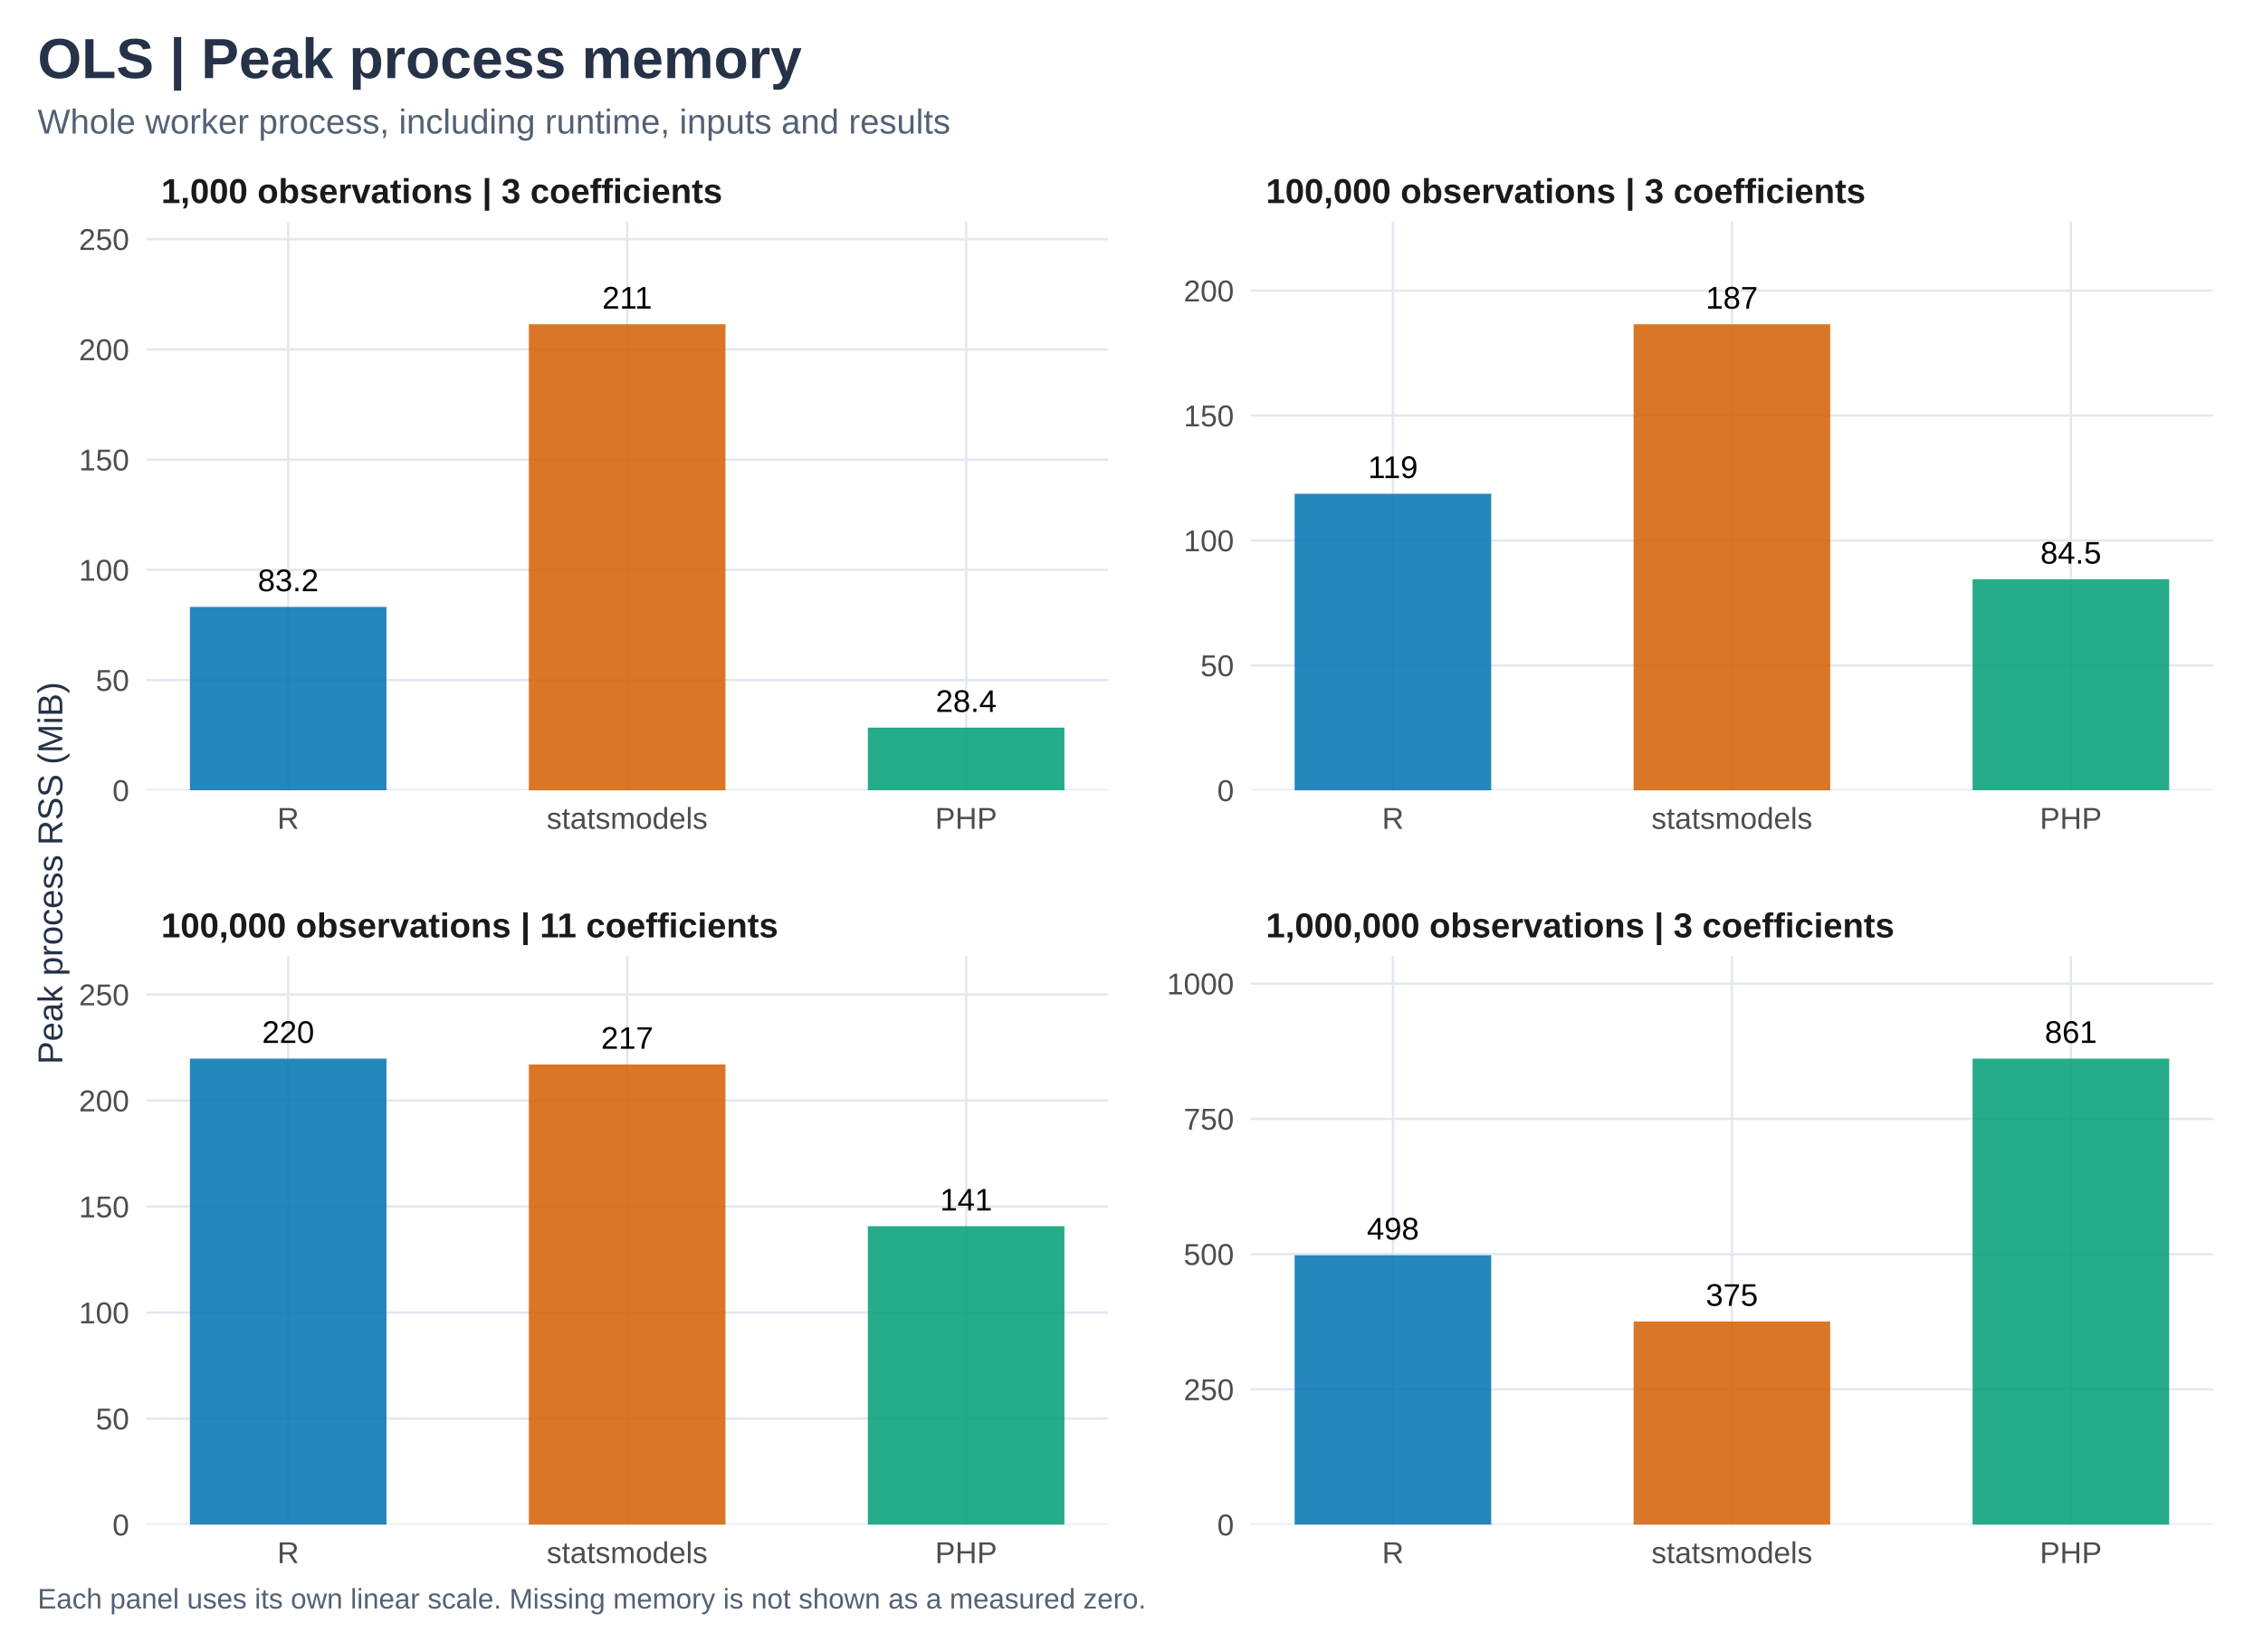
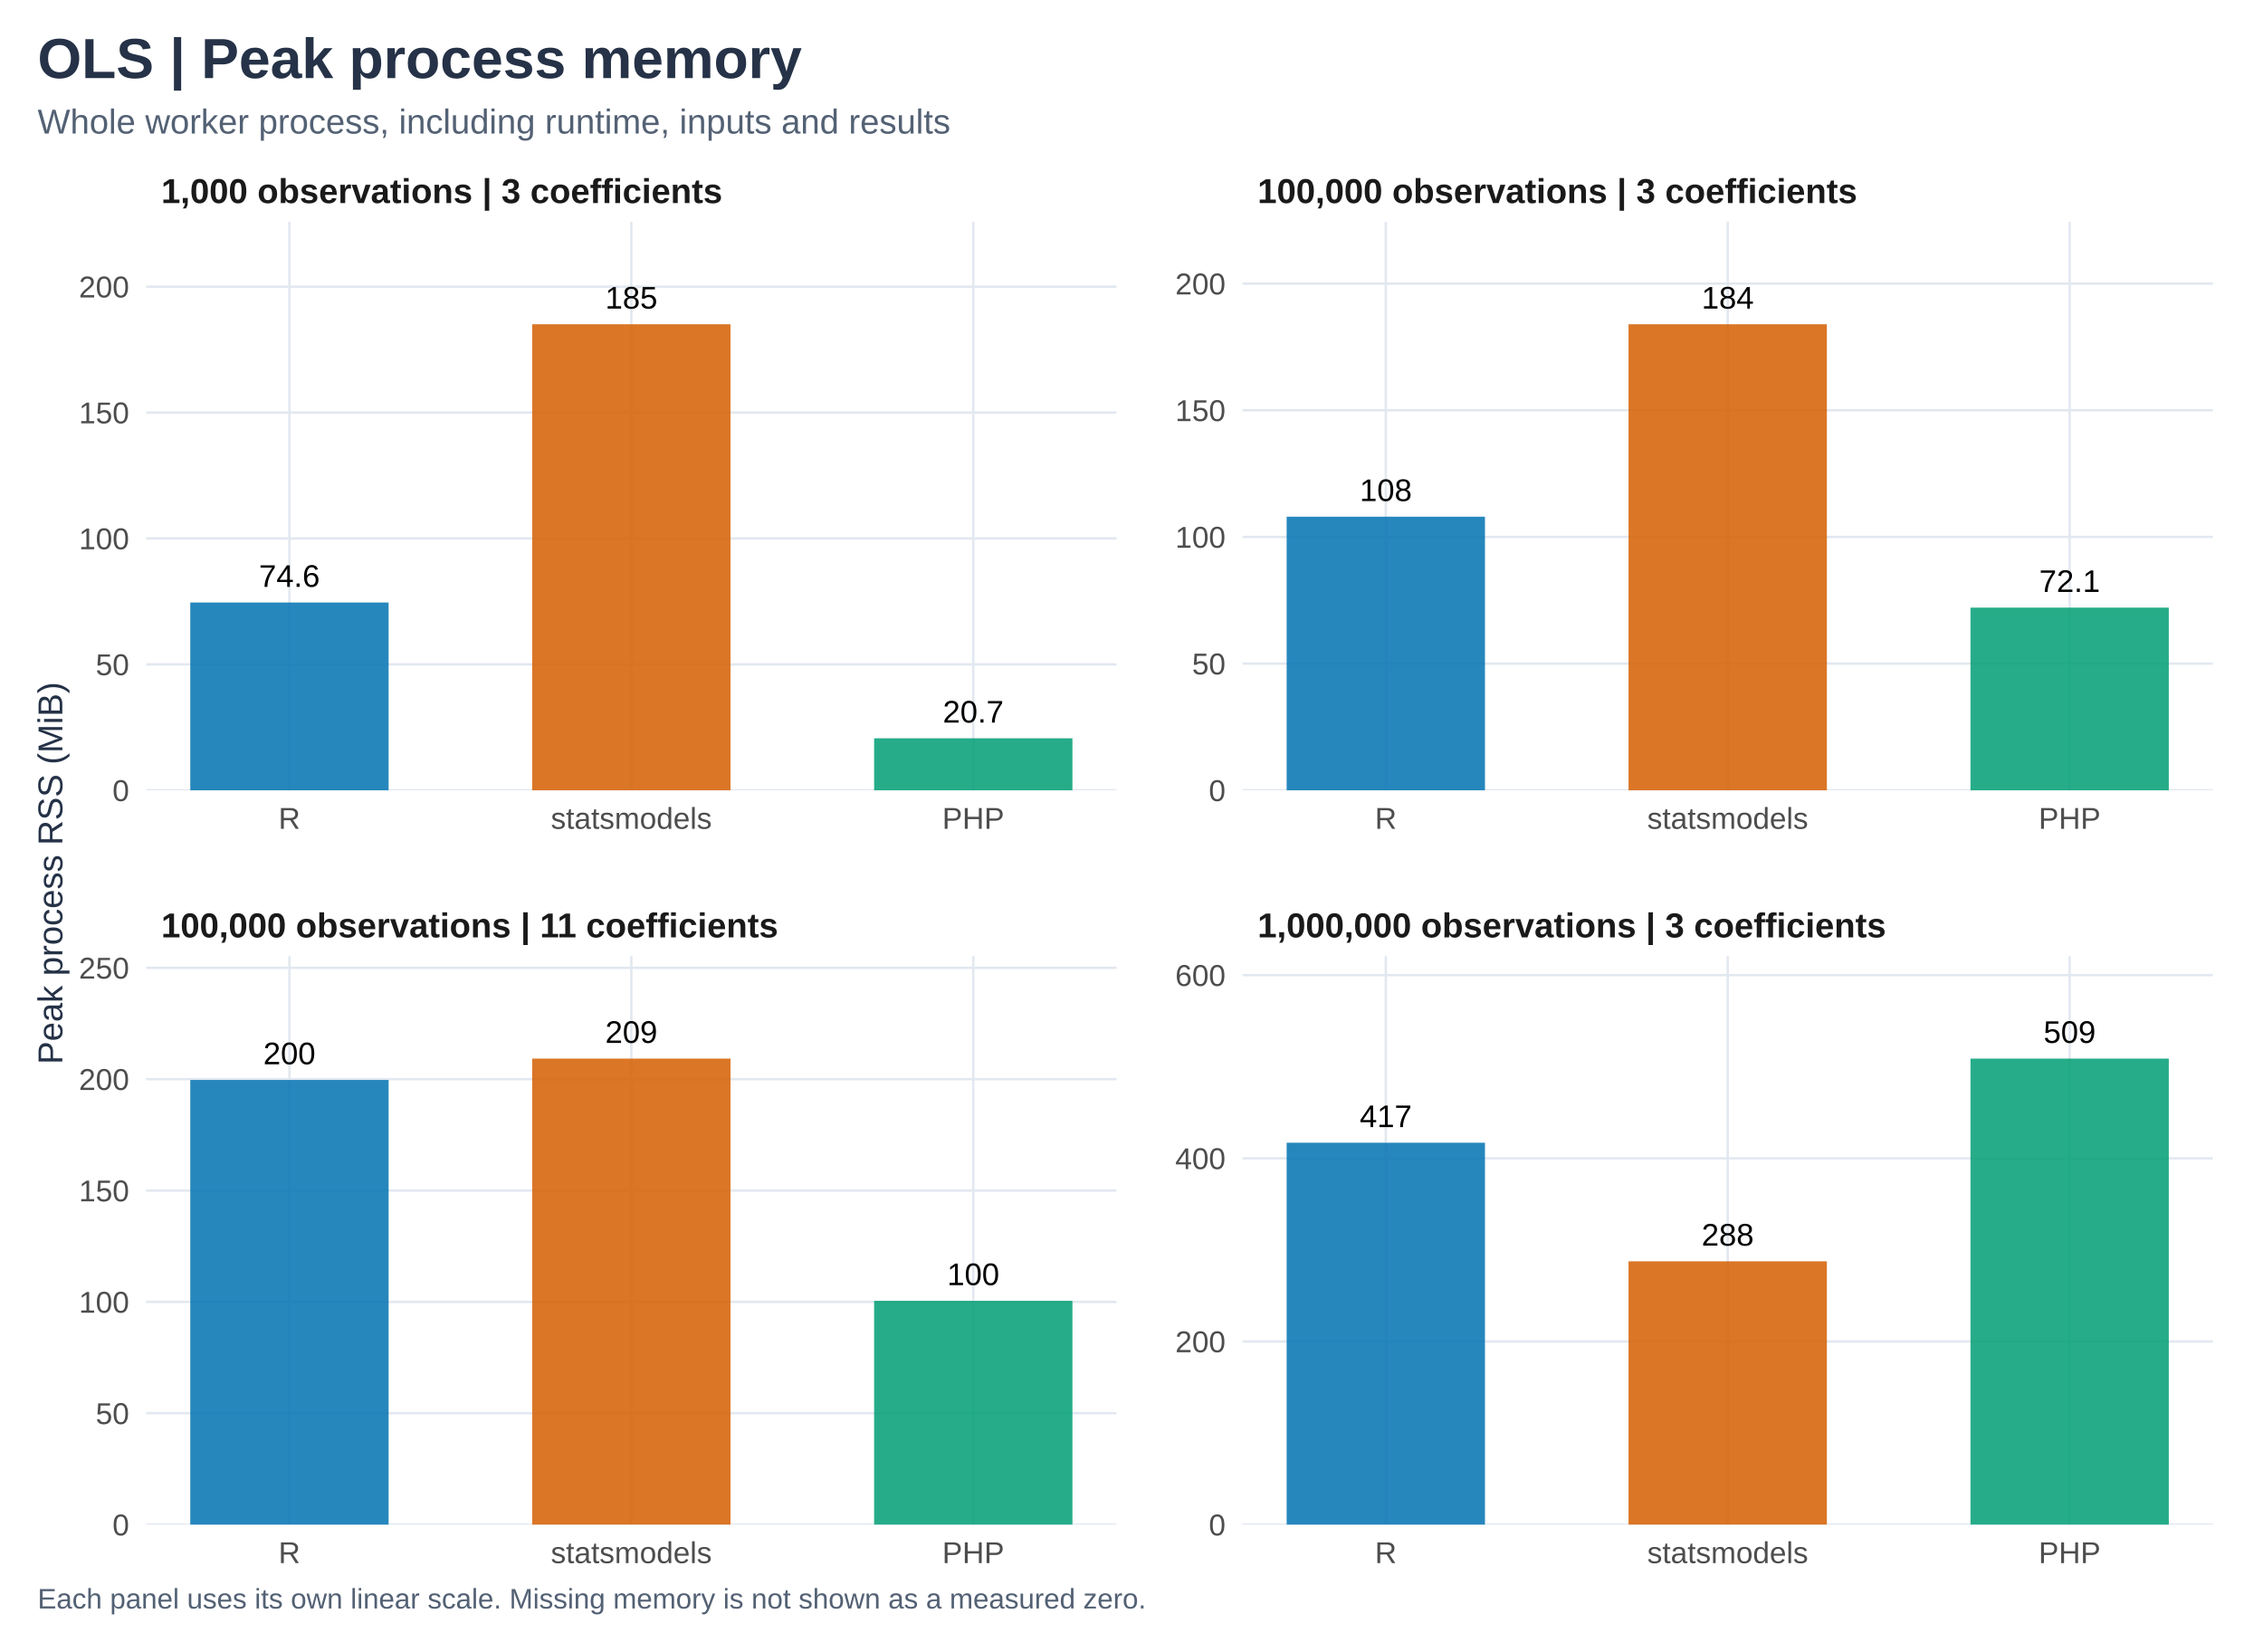
<svg xmlns="http://www.w3.org/2000/svg" width="720.00pt" height="525.60pt" viewBox="0 0 720.00 525.60">
  <g class="svglite">
    <defs>
      <style type="text/css">
    .svglite line, .svglite polyline, .svglite polygon, .svglite path, .svglite rect, .svglite circle {
      fill: none;
      stroke: #000000;
      stroke-linecap: round;
      stroke-linejoin: round;
      stroke-miterlimit: 10.00;
    }
    .svglite text {
      white-space: pre;
    }
    .svglite g.glyphgroup path {
      fill: inherit;
      stroke: none;
    }
  </style>
    </defs>
    <rect width="100%" height="100%" style="stroke: none; fill: #FFFFFF;" />
    <defs>
      <clipPath id="cpMC4wMHw3MjAuMDB8MC4wMHw1MjUuNjA=">
        <rect x="0.00" y="0.00" width="720.00" height="525.60" />
      </clipPath>
    </defs>
    <g clip-path="url(#cpMC4wMHw3MjAuMDB8MC4wMHw1MjUuNjA=)">
-       <rect x="0.00" y="-0" width="720.00" height="525.60" style="stroke-width: 1.16; stroke: none; fill: #FFFFFF;" />
+       <rect x="-0" y="-0" width="720.00" height="525.60" style="stroke-width: 1.16; stroke: none; fill: #FFFFFF;" />
    </g>
    <defs>
-       <clipPath id="cpNDYuNTB8MzUyLjU4fDcwLjU1fDI1MS40NA==">
-         <rect x="46.50" y="70.55" width="306.07" height="180.89" />
+       <clipPath id="cpNDYuNTB8MzU1LjI0fDcwLjU1fDI1MS40NA==">
+         <rect x="46.50" y="70.55" width="308.74" height="180.89" />
      </clipPath>
    </defs>
-     <g clip-path="url(#cpNDYuNTB8MzUyLjU4fDcwLjU1fDI1MS40NA==)">
-       <polyline points="46.50,251.44 352.58,251.44 " style="stroke-width: 0.75; stroke: #E2E8F0; stroke-linecap: butt;" />
-       <polyline points="46.50,216.37 352.58,216.37 " style="stroke-width: 0.75; stroke: #E2E8F0; stroke-linecap: butt;" />
-       <polyline points="46.50,181.30 352.58,181.30 " style="stroke-width: 0.75; stroke: #E2E8F0; stroke-linecap: butt;" />
-       <polyline points="46.50,146.23 352.58,146.23 " style="stroke-width: 0.75; stroke: #E2E8F0; stroke-linecap: butt;" />
-       <polyline points="46.50,111.17 352.58,111.17 " style="stroke-width: 0.75; stroke: #E2E8F0; stroke-linecap: butt;" />
-       <polyline points="46.50,76.10 352.58,76.10 " style="stroke-width: 0.75; stroke: #E2E8F0; stroke-linecap: butt;" />
-       <polyline points="91.69,251.44 91.69,70.55 " style="stroke-width: 0.75; stroke: #E2E8F0; stroke-linecap: butt;" />
-       <polyline points="199.54,251.44 199.54,70.55 " style="stroke-width: 0.75; stroke: #E2E8F0; stroke-linecap: butt;" />
-       <polyline points="307.39,251.44 307.39,70.55 " style="stroke-width: 0.75; stroke: #E2E8F0; stroke-linecap: butt;" />
-       <rect x="60.42" y="193.09" width="62.55" height="58.34" style="stroke-width: 1.16; stroke: none; stroke-linecap: butt; stroke-linejoin: miter; fill: #0072B2; fill-opacity: 0.85;" />
-       <rect x="168.26" y="103.17" width="62.55" height="148.27" style="stroke-width: 1.16; stroke: none; stroke-linecap: butt; stroke-linejoin: miter; fill: #D55E00; fill-opacity: 0.85;" />
-       <rect x="276.11" y="231.50" width="62.55" height="19.93" style="stroke-width: 1.16; stroke: none; stroke-linecap: butt; stroke-linejoin: miter; fill: #009E73; fill-opacity: 0.85;" />
-       <text x="91.69" y="188.10" text-anchor="middle" style="font-size: 9.96px; font-family: &quot;Arial&quot;;" textLength="19.36px" lengthAdjust="spacingAndGlyphs">83.2</text>
-       <text x="199.54" y="98.18" text-anchor="middle" style="font-size: 9.96px; font-family: &quot;Arial&quot;;" textLength="15.86px" lengthAdjust="spacingAndGlyphs">211</text>
-       <text x="307.39" y="226.51" text-anchor="middle" style="font-size: 9.96px; font-family: &quot;Arial&quot;;" textLength="19.36px" lengthAdjust="spacingAndGlyphs">28.4</text>
+     <g clip-path="url(#cpNDYuNTB8MzU1LjI0fDcwLjU1fDI1MS40NA==)">
+       <polyline points="46.50,251.44 355.24,251.44 " style="stroke-width: 0.75; stroke: #E2E8F0; stroke-linecap: butt;" />
+       <polyline points="46.50,211.38 355.24,211.38 " style="stroke-width: 0.75; stroke: #E2E8F0; stroke-linecap: butt;" />
+       <polyline points="46.50,171.32 355.24,171.32 " style="stroke-width: 0.75; stroke: #E2E8F0; stroke-linecap: butt;" />
+       <polyline points="46.50,131.26 355.24,131.26 " style="stroke-width: 0.75; stroke: #E2E8F0; stroke-linecap: butt;" />
+       <polyline points="46.50,91.20 355.24,91.20 " style="stroke-width: 0.75; stroke: #E2E8F0; stroke-linecap: butt;" />
+       <polyline points="92.08,251.44 92.08,70.55 " style="stroke-width: 0.75; stroke: #E2E8F0; stroke-linecap: butt;" />
+       <polyline points="200.87,251.44 200.87,70.55 " style="stroke-width: 0.75; stroke: #E2E8F0; stroke-linecap: butt;" />
+       <polyline points="309.66,251.44 309.66,70.55 " style="stroke-width: 0.75; stroke: #E2E8F0; stroke-linecap: butt;" />
+       <rect x="60.54" y="191.70" width="63.10" height="59.74" style="stroke-width: 1.16; stroke: none; stroke-linecap: butt; stroke-linejoin: miter; fill: #0072B2; fill-opacity: 0.85;" />
+       <rect x="169.32" y="103.17" width="63.10" height="148.27" style="stroke-width: 1.16; stroke: none; stroke-linecap: butt; stroke-linejoin: miter; fill: #D55E00; fill-opacity: 0.85;" />
+       <rect x="278.11" y="234.89" width="63.10" height="16.55" style="stroke-width: 1.16; stroke: none; stroke-linecap: butt; stroke-linejoin: miter; fill: #009E73; fill-opacity: 0.85;" />
+       <text x="92.08" y="186.71" text-anchor="middle" style="font-size: 9.96px; font-family: &quot;Arial&quot;;" textLength="19.36px" lengthAdjust="spacingAndGlyphs">74.6</text>
+       <text x="200.87" y="98.18" text-anchor="middle" style="font-size: 9.96px; font-family: &quot;Arial&quot;;" textLength="16.59px" lengthAdjust="spacingAndGlyphs">185</text>
+       <text x="309.66" y="229.90" text-anchor="middle" style="font-size: 9.96px; font-family: &quot;Arial&quot;;" textLength="19.36px" lengthAdjust="spacingAndGlyphs">20.7</text>
    </g>
    <g clip-path="url(#cpMC4wMHw3MjAuMDB8MC4wMHw1MjUuNjA=)">
</g>
    <defs>
-       <clipPath id="cpNDYuNTB8MzUyLjU4fDMwNC4xOHw0ODUuMDc=">
-         <rect x="46.50" y="304.18" width="306.07" height="180.89" />
+       <clipPath id="cpNDYuNTB8MzU1LjI0fDMwNC4xOHw0ODUuMDc=">
+         <rect x="46.50" y="304.18" width="308.74" height="180.89" />
      </clipPath>
    </defs>
-     <g clip-path="url(#cpNDYuNTB8MzUyLjU4fDMwNC4xOHw0ODUuMDc=)">
-       <polyline points="46.50,485.07 352.58,485.07 " style="stroke-width: 0.75; stroke: #E2E8F0; stroke-linecap: butt;" />
-       <polyline points="46.50,451.34 352.58,451.34 " style="stroke-width: 0.75; stroke: #E2E8F0; stroke-linecap: butt;" />
-       <polyline points="46.50,417.61 352.58,417.61 " style="stroke-width: 0.75; stroke: #E2E8F0; stroke-linecap: butt;" />
-       <polyline points="46.50,383.88 352.58,383.88 " style="stroke-width: 0.75; stroke: #E2E8F0; stroke-linecap: butt;" />
-       <polyline points="46.50,350.15 352.58,350.15 " style="stroke-width: 0.75; stroke: #E2E8F0; stroke-linecap: butt;" />
-       <polyline points="46.50,316.41 352.58,316.41 " style="stroke-width: 0.75; stroke: #E2E8F0; stroke-linecap: butt;" />
-       <polyline points="91.69,485.07 91.69,304.18 " style="stroke-width: 0.75; stroke: #E2E8F0; stroke-linecap: butt;" />
-       <polyline points="199.54,485.07 199.54,304.18 " style="stroke-width: 0.75; stroke: #E2E8F0; stroke-linecap: butt;" />
-       <polyline points="307.39,485.07 307.39,304.18 " style="stroke-width: 0.75; stroke: #E2E8F0; stroke-linecap: butt;" />
-       <rect x="60.42" y="336.80" width="62.55" height="148.27" style="stroke-width: 1.16; stroke: none; stroke-linecap: butt; stroke-linejoin: miter; fill: #0072B2; fill-opacity: 0.85;" />
-       <rect x="168.26" y="338.67" width="62.55" height="146.41" style="stroke-width: 1.16; stroke: none; stroke-linecap: butt; stroke-linejoin: miter; fill: #D55E00; fill-opacity: 0.85;" />
-       <rect x="276.11" y="390.13" width="62.55" height="94.94" style="stroke-width: 1.16; stroke: none; stroke-linecap: butt; stroke-linejoin: miter; fill: #009E73; fill-opacity: 0.85;" />
-       <text x="91.69" y="331.81" text-anchor="middle" style="font-size: 9.96px; font-family: &quot;Arial&quot;;" textLength="16.59px" lengthAdjust="spacingAndGlyphs">220</text>
-       <text x="199.54" y="333.68" text-anchor="middle" style="font-size: 9.96px; font-family: &quot;Arial&quot;;" textLength="16.59px" lengthAdjust="spacingAndGlyphs">217</text>
-       <text x="307.39" y="385.14" text-anchor="middle" style="font-size: 9.96px; font-family: &quot;Arial&quot;;" textLength="16.59px" lengthAdjust="spacingAndGlyphs">141</text>
+     <g clip-path="url(#cpNDYuNTB8MzU1LjI0fDMwNC4xOHw0ODUuMDc=)">
+       <polyline points="46.50,485.07 355.24,485.07 " style="stroke-width: 0.75; stroke: #E2E8F0; stroke-linecap: butt;" />
+       <polyline points="46.50,449.64 355.24,449.64 " style="stroke-width: 0.75; stroke: #E2E8F0; stroke-linecap: butt;" />
+       <polyline points="46.50,414.21 355.24,414.21 " style="stroke-width: 0.75; stroke: #E2E8F0; stroke-linecap: butt;" />
+       <polyline points="46.50,378.78 355.24,378.78 " style="stroke-width: 0.75; stroke: #E2E8F0; stroke-linecap: butt;" />
+       <polyline points="46.50,343.35 355.24,343.35 " style="stroke-width: 0.75; stroke: #E2E8F0; stroke-linecap: butt;" />
+       <polyline points="46.50,307.92 355.24,307.92 " style="stroke-width: 0.75; stroke: #E2E8F0; stroke-linecap: butt;" />
+       <polyline points="92.08,485.07 92.08,304.18 " style="stroke-width: 0.75; stroke: #E2E8F0; stroke-linecap: butt;" />
+       <polyline points="200.87,485.07 200.87,304.18 " style="stroke-width: 0.75; stroke: #E2E8F0; stroke-linecap: butt;" />
+       <polyline points="309.66,485.07 309.66,304.18 " style="stroke-width: 0.75; stroke: #E2E8F0; stroke-linecap: butt;" />
+       <rect x="60.54" y="343.60" width="63.10" height="141.47" style="stroke-width: 1.16; stroke: none; stroke-linecap: butt; stroke-linejoin: miter; fill: #0072B2; fill-opacity: 0.85;" />
+       <rect x="169.32" y="336.80" width="63.10" height="148.27" style="stroke-width: 1.16; stroke: none; stroke-linecap: butt; stroke-linejoin: miter; fill: #D55E00; fill-opacity: 0.85;" />
+       <rect x="278.11" y="413.87" width="63.10" height="71.20" style="stroke-width: 1.16; stroke: none; stroke-linecap: butt; stroke-linejoin: miter; fill: #009E73; fill-opacity: 0.85;" />
+       <text x="92.08" y="338.61" text-anchor="middle" style="font-size: 9.96px; font-family: &quot;Arial&quot;;" textLength="16.59px" lengthAdjust="spacingAndGlyphs">200</text>
+       <text x="200.87" y="331.81" text-anchor="middle" style="font-size: 9.96px; font-family: &quot;Arial&quot;;" textLength="16.59px" lengthAdjust="spacingAndGlyphs">209</text>
+       <text x="309.66" y="408.88" text-anchor="middle" style="font-size: 9.96px; font-family: &quot;Arial&quot;;" textLength="16.59px" lengthAdjust="spacingAndGlyphs">100</text>
    </g>
    <g clip-path="url(#cpMC4wMHw3MjAuMDB8MC4wMHw1MjUuNjA=)">
</g>
    <defs>
-       <clipPath id="cpMzk3Ljk5fDcwNC4wNnw3MC41NXwyNTEuNDQ=">
-         <rect x="397.99" y="70.55" width="306.07" height="180.89" />
+       <clipPath id="cpMzk1LjMyfDcwNC4wNnw3MC41NXwyNTEuNDQ=">
+         <rect x="395.32" y="70.55" width="308.74" height="180.89" />
      </clipPath>
    </defs>
-     <g clip-path="url(#cpMzk3Ljk5fDcwNC4wNnw3MC41NXwyNTEuNDQ=)">
-       <polyline points="397.99,251.44 704.06,251.44 " style="stroke-width: 0.75; stroke: #E2E8F0; stroke-linecap: butt;" />
-       <polyline points="397.99,211.70 704.06,211.70 " style="stroke-width: 0.75; stroke: #E2E8F0; stroke-linecap: butt;" />
-       <polyline points="397.99,171.96 704.06,171.96 " style="stroke-width: 0.75; stroke: #E2E8F0; stroke-linecap: butt;" />
-       <polyline points="397.99,132.21 704.06,132.21 " style="stroke-width: 0.75; stroke: #E2E8F0; stroke-linecap: butt;" />
-       <polyline points="397.99,92.47 704.06,92.47 " style="stroke-width: 0.75; stroke: #E2E8F0; stroke-linecap: butt;" />
-       <polyline points="443.18,251.44 443.18,70.55 " style="stroke-width: 0.75; stroke: #E2E8F0; stroke-linecap: butt;" />
-       <polyline points="551.02,251.44 551.02,70.55 " style="stroke-width: 0.75; stroke: #E2E8F0; stroke-linecap: butt;" />
-       <polyline points="658.87,251.44 658.87,70.55 " style="stroke-width: 0.75; stroke: #E2E8F0; stroke-linecap: butt;" />
-       <rect x="411.90" y="157.09" width="62.55" height="94.35" style="stroke-width: 1.16; stroke: none; stroke-linecap: butt; stroke-linejoin: miter; fill: #0072B2; fill-opacity: 0.85;" />
-       <rect x="519.75" y="103.17" width="62.55" height="148.27" style="stroke-width: 1.16; stroke: none; stroke-linecap: butt; stroke-linejoin: miter; fill: #D55E00; fill-opacity: 0.85;" />
-       <rect x="627.60" y="184.31" width="62.55" height="67.12" style="stroke-width: 1.16; stroke: none; stroke-linecap: butt; stroke-linejoin: miter; fill: #009E73; fill-opacity: 0.85;" />
-       <text x="443.18" y="152.10" text-anchor="middle" style="font-size: 9.96px; font-family: &quot;Arial&quot;;" textLength="15.86px" lengthAdjust="spacingAndGlyphs">119</text>
-       <text x="551.02" y="98.18" text-anchor="middle" style="font-size: 9.96px; font-family: &quot;Arial&quot;;" textLength="16.59px" lengthAdjust="spacingAndGlyphs">187</text>
-       <text x="658.87" y="179.32" text-anchor="middle" style="font-size: 9.96px; font-family: &quot;Arial&quot;;" textLength="19.36px" lengthAdjust="spacingAndGlyphs">84.5</text>
+     <g clip-path="url(#cpMzk1LjMyfDcwNC4wNnw3MC41NXwyNTEuNDQ=)">
+       <polyline points="395.32,251.44 704.06,251.44 " style="stroke-width: 0.75; stroke: #E2E8F0; stroke-linecap: butt;" />
+       <polyline points="395.32,211.14 704.06,211.14 " style="stroke-width: 0.75; stroke: #E2E8F0; stroke-linecap: butt;" />
+       <polyline points="395.32,170.84 704.06,170.84 " style="stroke-width: 0.75; stroke: #E2E8F0; stroke-linecap: butt;" />
+       <polyline points="395.32,130.54 704.06,130.54 " style="stroke-width: 0.75; stroke: #E2E8F0; stroke-linecap: butt;" />
+       <polyline points="395.32,90.24 704.06,90.24 " style="stroke-width: 0.75; stroke: #E2E8F0; stroke-linecap: butt;" />
+       <polyline points="440.91,251.44 440.91,70.55 " style="stroke-width: 0.75; stroke: #E2E8F0; stroke-linecap: butt;" />
+       <polyline points="549.69,251.44 549.69,70.55 " style="stroke-width: 0.75; stroke: #E2E8F0; stroke-linecap: butt;" />
+       <polyline points="658.48,251.44 658.48,70.55 " style="stroke-width: 0.75; stroke: #E2E8F0; stroke-linecap: butt;" />
+       <rect x="409.36" y="164.40" width="63.10" height="87.04" style="stroke-width: 1.16; stroke: none; stroke-linecap: butt; stroke-linejoin: miter; fill: #0072B2; fill-opacity: 0.85;" />
+       <rect x="518.14" y="103.17" width="63.10" height="148.27" style="stroke-width: 1.16; stroke: none; stroke-linecap: butt; stroke-linejoin: miter; fill: #D55E00; fill-opacity: 0.85;" />
+       <rect x="626.93" y="193.33" width="63.10" height="58.11" style="stroke-width: 1.16; stroke: none; stroke-linecap: butt; stroke-linejoin: miter; fill: #009E73; fill-opacity: 0.85;" />
+       <text x="440.91" y="159.41" text-anchor="middle" style="font-size: 9.96px; font-family: &quot;Arial&quot;;" textLength="16.59px" lengthAdjust="spacingAndGlyphs">108</text>
+       <text x="549.69" y="98.18" text-anchor="middle" style="font-size: 9.96px; font-family: &quot;Arial&quot;;" textLength="16.59px" lengthAdjust="spacingAndGlyphs">184</text>
+       <text x="658.48" y="188.34" text-anchor="middle" style="font-size: 9.96px; font-family: &quot;Arial&quot;;" textLength="19.36px" lengthAdjust="spacingAndGlyphs">72.1</text>
    </g>
    <g clip-path="url(#cpMC4wMHw3MjAuMDB8MC4wMHw1MjUuNjA=)">
</g>
    <defs>
-       <clipPath id="cpMzk3Ljk5fDcwNC4wNnwzMDQuMTh8NDg1LjA3">
-         <rect x="397.99" y="304.18" width="306.07" height="180.89" />
+       <clipPath id="cpMzk1LjMyfDcwNC4wNnwzMDQuMTh8NDg1LjA3">
+         <rect x="395.32" y="304.18" width="308.74" height="180.89" />
      </clipPath>
    </defs>
-     <g clip-path="url(#cpMzk3Ljk5fDcwNC4wNnwzMDQuMTh8NDg1LjA3)">
-       <polyline points="397.99,485.07 704.06,485.07 " style="stroke-width: 0.75; stroke: #E2E8F0; stroke-linecap: butt;" />
-       <polyline points="397.99,442.04 704.06,442.04 " style="stroke-width: 0.75; stroke: #E2E8F0; stroke-linecap: butt;" />
-       <polyline points="397.99,399.00 704.06,399.00 " style="stroke-width: 0.75; stroke: #E2E8F0; stroke-linecap: butt;" />
-       <polyline points="397.99,355.97 704.06,355.97 " style="stroke-width: 0.75; stroke: #E2E8F0; stroke-linecap: butt;" />
-       <polyline points="397.99,312.94 704.06,312.94 " style="stroke-width: 0.75; stroke: #E2E8F0; stroke-linecap: butt;" />
-       <polyline points="443.18,485.07 443.18,304.18 " style="stroke-width: 0.75; stroke: #E2E8F0; stroke-linecap: butt;" />
-       <polyline points="551.02,485.07 551.02,304.18 " style="stroke-width: 0.75; stroke: #E2E8F0; stroke-linecap: butt;" />
-       <polyline points="658.87,485.07 658.87,304.18 " style="stroke-width: 0.75; stroke: #E2E8F0; stroke-linecap: butt;" />
-       <rect x="411.90" y="399.36" width="62.55" height="85.71" style="stroke-width: 1.16; stroke: none; stroke-linecap: butt; stroke-linejoin: miter; fill: #0072B2; fill-opacity: 0.85;" />
-       <rect x="519.75" y="420.45" width="62.55" height="64.62" style="stroke-width: 1.16; stroke: none; stroke-linecap: butt; stroke-linejoin: miter; fill: #D55E00; fill-opacity: 0.85;" />
-       <rect x="627.60" y="336.80" width="62.55" height="148.27" style="stroke-width: 1.16; stroke: none; stroke-linecap: butt; stroke-linejoin: miter; fill: #009E73; fill-opacity: 0.85;" />
-       <text x="443.18" y="394.37" text-anchor="middle" style="font-size: 9.96px; font-family: &quot;Arial&quot;;" textLength="16.59px" lengthAdjust="spacingAndGlyphs">498</text>
-       <text x="551.02" y="415.46" text-anchor="middle" style="font-size: 9.96px; font-family: &quot;Arial&quot;;" textLength="16.59px" lengthAdjust="spacingAndGlyphs">375</text>
-       <text x="658.87" y="331.81" text-anchor="middle" style="font-size: 9.96px; font-family: &quot;Arial&quot;;" textLength="16.59px" lengthAdjust="spacingAndGlyphs">861</text>
+     <g clip-path="url(#cpMzk1LjMyfDcwNC4wNnwzMDQuMTh8NDg1LjA3)">
+       <polyline points="395.32,485.07 704.06,485.07 " style="stroke-width: 0.75; stroke: #E2E8F0; stroke-linecap: butt;" />
+       <polyline points="395.32,426.80 704.06,426.80 " style="stroke-width: 0.75; stroke: #E2E8F0; stroke-linecap: butt;" />
+       <polyline points="395.32,368.53 704.06,368.53 " style="stroke-width: 0.75; stroke: #E2E8F0; stroke-linecap: butt;" />
+       <polyline points="395.32,310.25 704.06,310.25 " style="stroke-width: 0.75; stroke: #E2E8F0; stroke-linecap: butt;" />
+       <polyline points="440.91,485.07 440.91,304.18 " style="stroke-width: 0.75; stroke: #E2E8F0; stroke-linecap: butt;" />
+       <polyline points="549.69,485.07 549.69,304.18 " style="stroke-width: 0.75; stroke: #E2E8F0; stroke-linecap: butt;" />
+       <polyline points="658.48,485.07 658.48,304.18 " style="stroke-width: 0.75; stroke: #E2E8F0; stroke-linecap: butt;" />
+       <rect x="409.36" y="363.58" width="63.10" height="121.50" style="stroke-width: 1.16; stroke: none; stroke-linecap: butt; stroke-linejoin: miter; fill: #0072B2; fill-opacity: 0.85;" />
+       <rect x="518.14" y="401.30" width="63.10" height="83.77" style="stroke-width: 1.16; stroke: none; stroke-linecap: butt; stroke-linejoin: miter; fill: #D55E00; fill-opacity: 0.85;" />
+       <rect x="626.93" y="336.80" width="63.10" height="148.27" style="stroke-width: 1.16; stroke: none; stroke-linecap: butt; stroke-linejoin: miter; fill: #009E73; fill-opacity: 0.85;" />
+       <text x="440.91" y="358.59" text-anchor="middle" style="font-size: 9.96px; font-family: &quot;Arial&quot;;" textLength="16.59px" lengthAdjust="spacingAndGlyphs">417</text>
+       <text x="549.69" y="396.31" text-anchor="middle" style="font-size: 9.96px; font-family: &quot;Arial&quot;;" textLength="16.59px" lengthAdjust="spacingAndGlyphs">288</text>
+       <text x="658.48" y="331.81" text-anchor="middle" style="font-size: 9.96px; font-family: &quot;Arial&quot;;" textLength="16.59px" lengthAdjust="spacingAndGlyphs">509</text>
    </g>
    <g clip-path="url(#cpMC4wMHw3MjAuMDB8MC4wMHw1MjUuNjA=)">
</g>
    <defs>
-       <clipPath id="cpNDYuNTB8MzUyLjU4fDI4NC40MnwzMDQuMTg=">
-         <rect x="46.50" y="284.42" width="306.07" height="19.76" />
+       <clipPath id="cpNDYuNTB8MzU1LjI0fDI4NC40MnwzMDQuMTg=">
+         <rect x="46.50" y="284.42" width="308.74" height="19.76" />
      </clipPath>
    </defs>
-     <g clip-path="url(#cpNDYuNTB8MzUyLjU4fDI4NC40MnwzMDQuMTg=)">
+     <g clip-path="url(#cpNDYuNTB8MzU1LjI0fDI4NC40MnwzMDQuMTg=)">
      <text x="51.29" y="298.24" style="font-size: 11.00px; font-weight: bold;fill: #1A1A1A; font-family: &quot;Arial&quot;;" textLength="196.44px" lengthAdjust="spacingAndGlyphs">100,000 observations | 11 coefficients</text>
    </g>
    <g clip-path="url(#cpMC4wMHw3MjAuMDB8MC4wMHw1MjUuNjA=)">
</g>
    <defs>
-       <clipPath id="cpMzk3Ljk5fDcwNC4wNnwyODQuNDJ8MzA0LjE4">
-         <rect x="397.99" y="284.42" width="306.07" height="19.76" />
+       <clipPath id="cpMzk1LjMyfDcwNC4wNnwyODQuNDJ8MzA0LjE4">
+         <rect x="395.32" y="284.42" width="308.74" height="19.76" />
      </clipPath>
    </defs>
-     <g clip-path="url(#cpMzk3Ljk5fDcwNC4wNnwyODQuNDJ8MzA0LjE4)">
-       <text x="402.77" y="298.24" style="font-size: 11.00px; font-weight: bold;fill: #1A1A1A; font-family: &quot;Arial&quot;;" textLength="200.11px" lengthAdjust="spacingAndGlyphs">1,000,000 observations | 3 coefficients</text>
+     <g clip-path="url(#cpMzk1LjMyfDcwNC4wNnwyODQuNDJ8MzA0LjE4)">
+       <text x="400.11" y="298.24" style="font-size: 11.00px; font-weight: bold;fill: #1A1A1A; font-family: &quot;Arial&quot;;" textLength="200.11px" lengthAdjust="spacingAndGlyphs">1,000,000 observations | 3 coefficients</text>
    </g>
    <g clip-path="url(#cpMC4wMHw3MjAuMDB8MC4wMHw1MjUuNjA=)">
</g>
    <defs>
-       <clipPath id="cpNDYuNTB8MzUyLjU4fDUwLjc5fDcwLjU1">
-         <rect x="46.50" y="50.79" width="306.07" height="19.76" />
+       <clipPath id="cpNDYuNTB8MzU1LjI0fDUwLjc5fDcwLjU1">
+         <rect x="46.50" y="50.79" width="308.74" height="19.76" />
      </clipPath>
    </defs>
-     <g clip-path="url(#cpNDYuNTB8MzUyLjU4fDUwLjc5fDcwLjU1)">
+     <g clip-path="url(#cpNDYuNTB8MzU1LjI0fDUwLjc5fDcwLjU1)">
      <text x="51.29" y="64.61" style="font-size: 11.00px; font-weight: bold;fill: #1A1A1A; font-family: &quot;Arial&quot;;" textLength="178.67px" lengthAdjust="spacingAndGlyphs">1,000 observations | 3 coefficients</text>
    </g>
    <g clip-path="url(#cpMC4wMHw3MjAuMDB8MC4wMHw1MjUuNjA=)">
</g>
    <defs>
-       <clipPath id="cpMzk3Ljk5fDcwNC4wNnw1MC43OXw3MC41NQ==">
-         <rect x="397.99" y="50.79" width="306.07" height="19.76" />
+       <clipPath id="cpMzk1LjMyfDcwNC4wNnw1MC43OXw3MC41NQ==">
+         <rect x="395.32" y="50.79" width="308.74" height="19.76" />
      </clipPath>
    </defs>
-     <g clip-path="url(#cpMzk3Ljk5fDcwNC4wNnw1MC43OXw3MC41NQ==)">
-       <text x="402.77" y="64.61" style="font-size: 11.00px; font-weight: bold;fill: #1A1A1A; font-family: &quot;Arial&quot;;" textLength="190.92px" lengthAdjust="spacingAndGlyphs">100,000 observations | 3 coefficients</text>
+     <g clip-path="url(#cpMzk1LjMyfDcwNC4wNnw1MC43OXw3MC41NQ==)">
+       <text x="400.11" y="64.61" style="font-size: 11.00px; font-weight: bold;fill: #1A1A1A; font-family: &quot;Arial&quot;;" textLength="190.92px" lengthAdjust="spacingAndGlyphs">100,000 observations | 3 coefficients</text>
    </g>
    <g clip-path="url(#cpMC4wMHw3MjAuMDB8MC4wMHw1MjUuNjA=)">
-       <text x="91.69" y="497.32" text-anchor="middle" style="font-size: 9.60px;fill: #4D4D4D; font-family: &quot;Arial&quot;;" textLength="6.92px" lengthAdjust="spacingAndGlyphs">R</text>
-       <text x="199.54" y="497.32" text-anchor="middle" style="font-size: 9.60px;fill: #4D4D4D; font-family: &quot;Arial&quot;;" textLength="51.16px" lengthAdjust="spacingAndGlyphs">statsmodels</text>
-       <text x="307.39" y="497.32" text-anchor="middle" style="font-size: 9.60px;fill: #4D4D4D; font-family: &quot;Arial&quot;;" textLength="19.73px" lengthAdjust="spacingAndGlyphs">PHP</text>
-       <text x="443.18" y="497.32" text-anchor="middle" style="font-size: 9.60px;fill: #4D4D4D; font-family: &quot;Arial&quot;;" textLength="6.92px" lengthAdjust="spacingAndGlyphs">R</text>
-       <text x="551.02" y="497.32" text-anchor="middle" style="font-size: 9.60px;fill: #4D4D4D; font-family: &quot;Arial&quot;;" textLength="51.16px" lengthAdjust="spacingAndGlyphs">statsmodels</text>
-       <text x="658.87" y="497.32" text-anchor="middle" style="font-size: 9.60px;fill: #4D4D4D; font-family: &quot;Arial&quot;;" textLength="19.73px" lengthAdjust="spacingAndGlyphs">PHP</text>
-       <text x="91.69" y="263.69" text-anchor="middle" style="font-size: 9.60px;fill: #4D4D4D; font-family: &quot;Arial&quot;;" textLength="6.92px" lengthAdjust="spacingAndGlyphs">R</text>
-       <text x="199.54" y="263.69" text-anchor="middle" style="font-size: 9.60px;fill: #4D4D4D; font-family: &quot;Arial&quot;;" textLength="51.16px" lengthAdjust="spacingAndGlyphs">statsmodels</text>
-       <text x="307.39" y="263.69" text-anchor="middle" style="font-size: 9.60px;fill: #4D4D4D; font-family: &quot;Arial&quot;;" textLength="19.73px" lengthAdjust="spacingAndGlyphs">PHP</text>
-       <text x="443.18" y="263.69" text-anchor="middle" style="font-size: 9.60px;fill: #4D4D4D; font-family: &quot;Arial&quot;;" textLength="6.92px" lengthAdjust="spacingAndGlyphs">R</text>
-       <text x="551.02" y="263.69" text-anchor="middle" style="font-size: 9.60px;fill: #4D4D4D; font-family: &quot;Arial&quot;;" textLength="51.16px" lengthAdjust="spacingAndGlyphs">statsmodels</text>
-       <text x="658.87" y="263.69" text-anchor="middle" style="font-size: 9.60px;fill: #4D4D4D; font-family: &quot;Arial&quot;;" textLength="19.73px" lengthAdjust="spacingAndGlyphs">PHP</text>
-       <text x="392.61" y="254.87" text-anchor="end" style="font-size: 9.60px;fill: #4D4D4D; font-family: &quot;Arial&quot;;" textLength="5.33px" lengthAdjust="spacingAndGlyphs">0</text>
-       <text x="392.61" y="215.13" text-anchor="end" style="font-size: 9.60px;fill: #4D4D4D; font-family: &quot;Arial&quot;;" textLength="10.66px" lengthAdjust="spacingAndGlyphs">50</text>
-       <text x="392.61" y="175.39" text-anchor="end" style="font-size: 9.60px;fill: #4D4D4D; font-family: &quot;Arial&quot;;" textLength="15.98px" lengthAdjust="spacingAndGlyphs">100</text>
-       <text x="392.61" y="135.65" text-anchor="end" style="font-size: 9.60px;fill: #4D4D4D; font-family: &quot;Arial&quot;;" textLength="15.98px" lengthAdjust="spacingAndGlyphs">150</text>
-       <text x="392.61" y="95.91" text-anchor="end" style="font-size: 9.60px;fill: #4D4D4D; font-family: &quot;Arial&quot;;" textLength="15.98px" lengthAdjust="spacingAndGlyphs">200</text>
-       <text x="392.61" y="488.51" text-anchor="end" style="font-size: 9.60px;fill: #4D4D4D; font-family: &quot;Arial&quot;;" textLength="5.33px" lengthAdjust="spacingAndGlyphs">0</text>
-       <text x="392.61" y="445.47" text-anchor="end" style="font-size: 9.60px;fill: #4D4D4D; font-family: &quot;Arial&quot;;" textLength="15.98px" lengthAdjust="spacingAndGlyphs">250</text>
-       <text x="392.61" y="402.44" text-anchor="end" style="font-size: 9.60px;fill: #4D4D4D; font-family: &quot;Arial&quot;;" textLength="15.98px" lengthAdjust="spacingAndGlyphs">500</text>
-       <text x="392.61" y="359.40" text-anchor="end" style="font-size: 9.60px;fill: #4D4D4D; font-family: &quot;Arial&quot;;" textLength="15.98px" lengthAdjust="spacingAndGlyphs">750</text>
-       <text x="392.61" y="316.37" text-anchor="end" style="font-size: 9.60px;fill: #4D4D4D; font-family: &quot;Arial&quot;;" textLength="21.31px" lengthAdjust="spacingAndGlyphs">1000</text>
+       <text x="92.08" y="497.32" text-anchor="middle" style="font-size: 9.60px;fill: #4D4D4D; font-family: &quot;Arial&quot;;" textLength="6.92px" lengthAdjust="spacingAndGlyphs">R</text>
+       <text x="200.87" y="497.32" text-anchor="middle" style="font-size: 9.60px;fill: #4D4D4D; font-family: &quot;Arial&quot;;" textLength="51.16px" lengthAdjust="spacingAndGlyphs">statsmodels</text>
+       <text x="309.66" y="497.32" text-anchor="middle" style="font-size: 9.60px;fill: #4D4D4D; font-family: &quot;Arial&quot;;" textLength="19.73px" lengthAdjust="spacingAndGlyphs">PHP</text>
+       <text x="440.91" y="497.32" text-anchor="middle" style="font-size: 9.60px;fill: #4D4D4D; font-family: &quot;Arial&quot;;" textLength="6.92px" lengthAdjust="spacingAndGlyphs">R</text>
+       <text x="549.69" y="497.32" text-anchor="middle" style="font-size: 9.60px;fill: #4D4D4D; font-family: &quot;Arial&quot;;" textLength="51.16px" lengthAdjust="spacingAndGlyphs">statsmodels</text>
+       <text x="658.48" y="497.32" text-anchor="middle" style="font-size: 9.60px;fill: #4D4D4D; font-family: &quot;Arial&quot;;" textLength="19.73px" lengthAdjust="spacingAndGlyphs">PHP</text>
+       <text x="92.08" y="263.69" text-anchor="middle" style="font-size: 9.60px;fill: #4D4D4D; font-family: &quot;Arial&quot;;" textLength="6.92px" lengthAdjust="spacingAndGlyphs">R</text>
+       <text x="200.87" y="263.69" text-anchor="middle" style="font-size: 9.60px;fill: #4D4D4D; font-family: &quot;Arial&quot;;" textLength="51.16px" lengthAdjust="spacingAndGlyphs">statsmodels</text>
+       <text x="309.66" y="263.69" text-anchor="middle" style="font-size: 9.60px;fill: #4D4D4D; font-family: &quot;Arial&quot;;" textLength="19.73px" lengthAdjust="spacingAndGlyphs">PHP</text>
+       <text x="440.91" y="263.69" text-anchor="middle" style="font-size: 9.60px;fill: #4D4D4D; font-family: &quot;Arial&quot;;" textLength="6.92px" lengthAdjust="spacingAndGlyphs">R</text>
+       <text x="549.69" y="263.69" text-anchor="middle" style="font-size: 9.60px;fill: #4D4D4D; font-family: &quot;Arial&quot;;" textLength="51.16px" lengthAdjust="spacingAndGlyphs">statsmodels</text>
+       <text x="658.48" y="263.69" text-anchor="middle" style="font-size: 9.60px;fill: #4D4D4D; font-family: &quot;Arial&quot;;" textLength="19.73px" lengthAdjust="spacingAndGlyphs">PHP</text>
+       <text x="389.94" y="254.87" text-anchor="end" style="font-size: 9.60px;fill: #4D4D4D; font-family: &quot;Arial&quot;;" textLength="5.33px" lengthAdjust="spacingAndGlyphs">0</text>
+       <text x="389.94" y="214.57" text-anchor="end" style="font-size: 9.60px;fill: #4D4D4D; font-family: &quot;Arial&quot;;" textLength="10.66px" lengthAdjust="spacingAndGlyphs">50</text>
+       <text x="389.94" y="174.27" text-anchor="end" style="font-size: 9.60px;fill: #4D4D4D; font-family: &quot;Arial&quot;;" textLength="15.98px" lengthAdjust="spacingAndGlyphs">100</text>
+       <text x="389.94" y="133.97" text-anchor="end" style="font-size: 9.60px;fill: #4D4D4D; font-family: &quot;Arial&quot;;" textLength="15.98px" lengthAdjust="spacingAndGlyphs">150</text>
+       <text x="389.94" y="93.67" text-anchor="end" style="font-size: 9.60px;fill: #4D4D4D; font-family: &quot;Arial&quot;;" textLength="15.98px" lengthAdjust="spacingAndGlyphs">200</text>
+       <text x="389.94" y="488.51" text-anchor="end" style="font-size: 9.60px;fill: #4D4D4D; font-family: &quot;Arial&quot;;" textLength="5.33px" lengthAdjust="spacingAndGlyphs">0</text>
+       <text x="389.94" y="430.23" text-anchor="end" style="font-size: 9.60px;fill: #4D4D4D; font-family: &quot;Arial&quot;;" textLength="15.98px" lengthAdjust="spacingAndGlyphs">200</text>
+       <text x="389.94" y="371.96" text-anchor="end" style="font-size: 9.60px;fill: #4D4D4D; font-family: &quot;Arial&quot;;" textLength="15.98px" lengthAdjust="spacingAndGlyphs">400</text>
+       <text x="389.94" y="313.69" text-anchor="end" style="font-size: 9.60px;fill: #4D4D4D; font-family: &quot;Arial&quot;;" textLength="15.98px" lengthAdjust="spacingAndGlyphs">600</text>
      <text x="41.12" y="254.87" text-anchor="end" style="font-size: 9.60px;fill: #4D4D4D; font-family: &quot;Arial&quot;;" textLength="5.33px" lengthAdjust="spacingAndGlyphs">0</text>
-       <text x="41.12" y="219.80" text-anchor="end" style="font-size: 9.60px;fill: #4D4D4D; font-family: &quot;Arial&quot;;" textLength="10.66px" lengthAdjust="spacingAndGlyphs">50</text>
-       <text x="41.12" y="184.74" text-anchor="end" style="font-size: 9.60px;fill: #4D4D4D; font-family: &quot;Arial&quot;;" textLength="15.98px" lengthAdjust="spacingAndGlyphs">100</text>
-       <text x="41.12" y="149.67" text-anchor="end" style="font-size: 9.60px;fill: #4D4D4D; font-family: &quot;Arial&quot;;" textLength="15.98px" lengthAdjust="spacingAndGlyphs">150</text>
-       <text x="41.12" y="114.60" text-anchor="end" style="font-size: 9.60px;fill: #4D4D4D; font-family: &quot;Arial&quot;;" textLength="15.98px" lengthAdjust="spacingAndGlyphs">200</text>
-       <text x="41.12" y="79.53" text-anchor="end" style="font-size: 9.60px;fill: #4D4D4D; font-family: &quot;Arial&quot;;" textLength="15.98px" lengthAdjust="spacingAndGlyphs">250</text>
+       <text x="41.12" y="214.81" text-anchor="end" style="font-size: 9.60px;fill: #4D4D4D; font-family: &quot;Arial&quot;;" textLength="10.66px" lengthAdjust="spacingAndGlyphs">50</text>
+       <text x="41.12" y="174.75" text-anchor="end" style="font-size: 9.60px;fill: #4D4D4D; font-family: &quot;Arial&quot;;" textLength="15.98px" lengthAdjust="spacingAndGlyphs">100</text>
+       <text x="41.12" y="134.69" text-anchor="end" style="font-size: 9.60px;fill: #4D4D4D; font-family: &quot;Arial&quot;;" textLength="15.98px" lengthAdjust="spacingAndGlyphs">150</text>
+       <text x="41.12" y="94.63" text-anchor="end" style="font-size: 9.60px;fill: #4D4D4D; font-family: &quot;Arial&quot;;" textLength="15.98px" lengthAdjust="spacingAndGlyphs">200</text>
      <text x="41.12" y="488.51" text-anchor="end" style="font-size: 9.60px;fill: #4D4D4D; font-family: &quot;Arial&quot;;" textLength="5.33px" lengthAdjust="spacingAndGlyphs">0</text>
-       <text x="41.12" y="454.78" text-anchor="end" style="font-size: 9.60px;fill: #4D4D4D; font-family: &quot;Arial&quot;;" textLength="10.66px" lengthAdjust="spacingAndGlyphs">50</text>
-       <text x="41.12" y="421.04" text-anchor="end" style="font-size: 9.60px;fill: #4D4D4D; font-family: &quot;Arial&quot;;" textLength="15.98px" lengthAdjust="spacingAndGlyphs">100</text>
-       <text x="41.12" y="387.31" text-anchor="end" style="font-size: 9.60px;fill: #4D4D4D; font-family: &quot;Arial&quot;;" textLength="15.98px" lengthAdjust="spacingAndGlyphs">150</text>
-       <text x="41.12" y="353.58" text-anchor="end" style="font-size: 9.60px;fill: #4D4D4D; font-family: &quot;Arial&quot;;" textLength="15.98px" lengthAdjust="spacingAndGlyphs">200</text>
-       <text x="41.12" y="319.85" text-anchor="end" style="font-size: 9.60px;fill: #4D4D4D; font-family: &quot;Arial&quot;;" textLength="15.98px" lengthAdjust="spacingAndGlyphs">250</text>
+       <text x="41.12" y="453.08" text-anchor="end" style="font-size: 9.60px;fill: #4D4D4D; font-family: &quot;Arial&quot;;" textLength="10.66px" lengthAdjust="spacingAndGlyphs">50</text>
+       <text x="41.12" y="417.65" text-anchor="end" style="font-size: 9.60px;fill: #4D4D4D; font-family: &quot;Arial&quot;;" textLength="15.98px" lengthAdjust="spacingAndGlyphs">100</text>
+       <text x="41.12" y="382.22" text-anchor="end" style="font-size: 9.60px;fill: #4D4D4D; font-family: &quot;Arial&quot;;" textLength="15.98px" lengthAdjust="spacingAndGlyphs">150</text>
+       <text x="41.12" y="346.78" text-anchor="end" style="font-size: 9.60px;fill: #4D4D4D; font-family: &quot;Arial&quot;;" textLength="15.98px" lengthAdjust="spacingAndGlyphs">200</text>
+       <text x="41.12" y="311.35" text-anchor="end" style="font-size: 9.60px;fill: #4D4D4D; font-family: &quot;Arial&quot;;" textLength="15.98px" lengthAdjust="spacingAndGlyphs">250</text>
      <text transform="translate(19.83,277.81) rotate(-90)" text-anchor="middle" style="font-size: 11.00px;fill: #253247; font-family: &quot;Arial&quot;;" textLength="121.69px" lengthAdjust="spacingAndGlyphs">Peak process RSS (MiB)</text>
      <text x="11.96" y="42.49" style="font-size: 11.00px;fill: #536174; font-family: &quot;Arial&quot;;" textLength="290.56px" lengthAdjust="spacingAndGlyphs">Whole worker process, including runtime, inputs and results</text>
      <text x="11.96" y="24.84" style="font-size: 18.00px; font-weight: bold;fill: #253247; font-family: &quot;Arial&quot;;" textLength="243.17px" lengthAdjust="spacingAndGlyphs">OLS | Peak process memory</text>
      <text x="11.96" y="511.76" style="font-size: 9.00px;fill: #536174; font-family: &quot;Arial&quot;;" textLength="352.50px" lengthAdjust="spacingAndGlyphs">Each panel uses its own linear scale. Missing memory is not shown as a measured zero.</text>
    </g>
  </g>
</svg>
